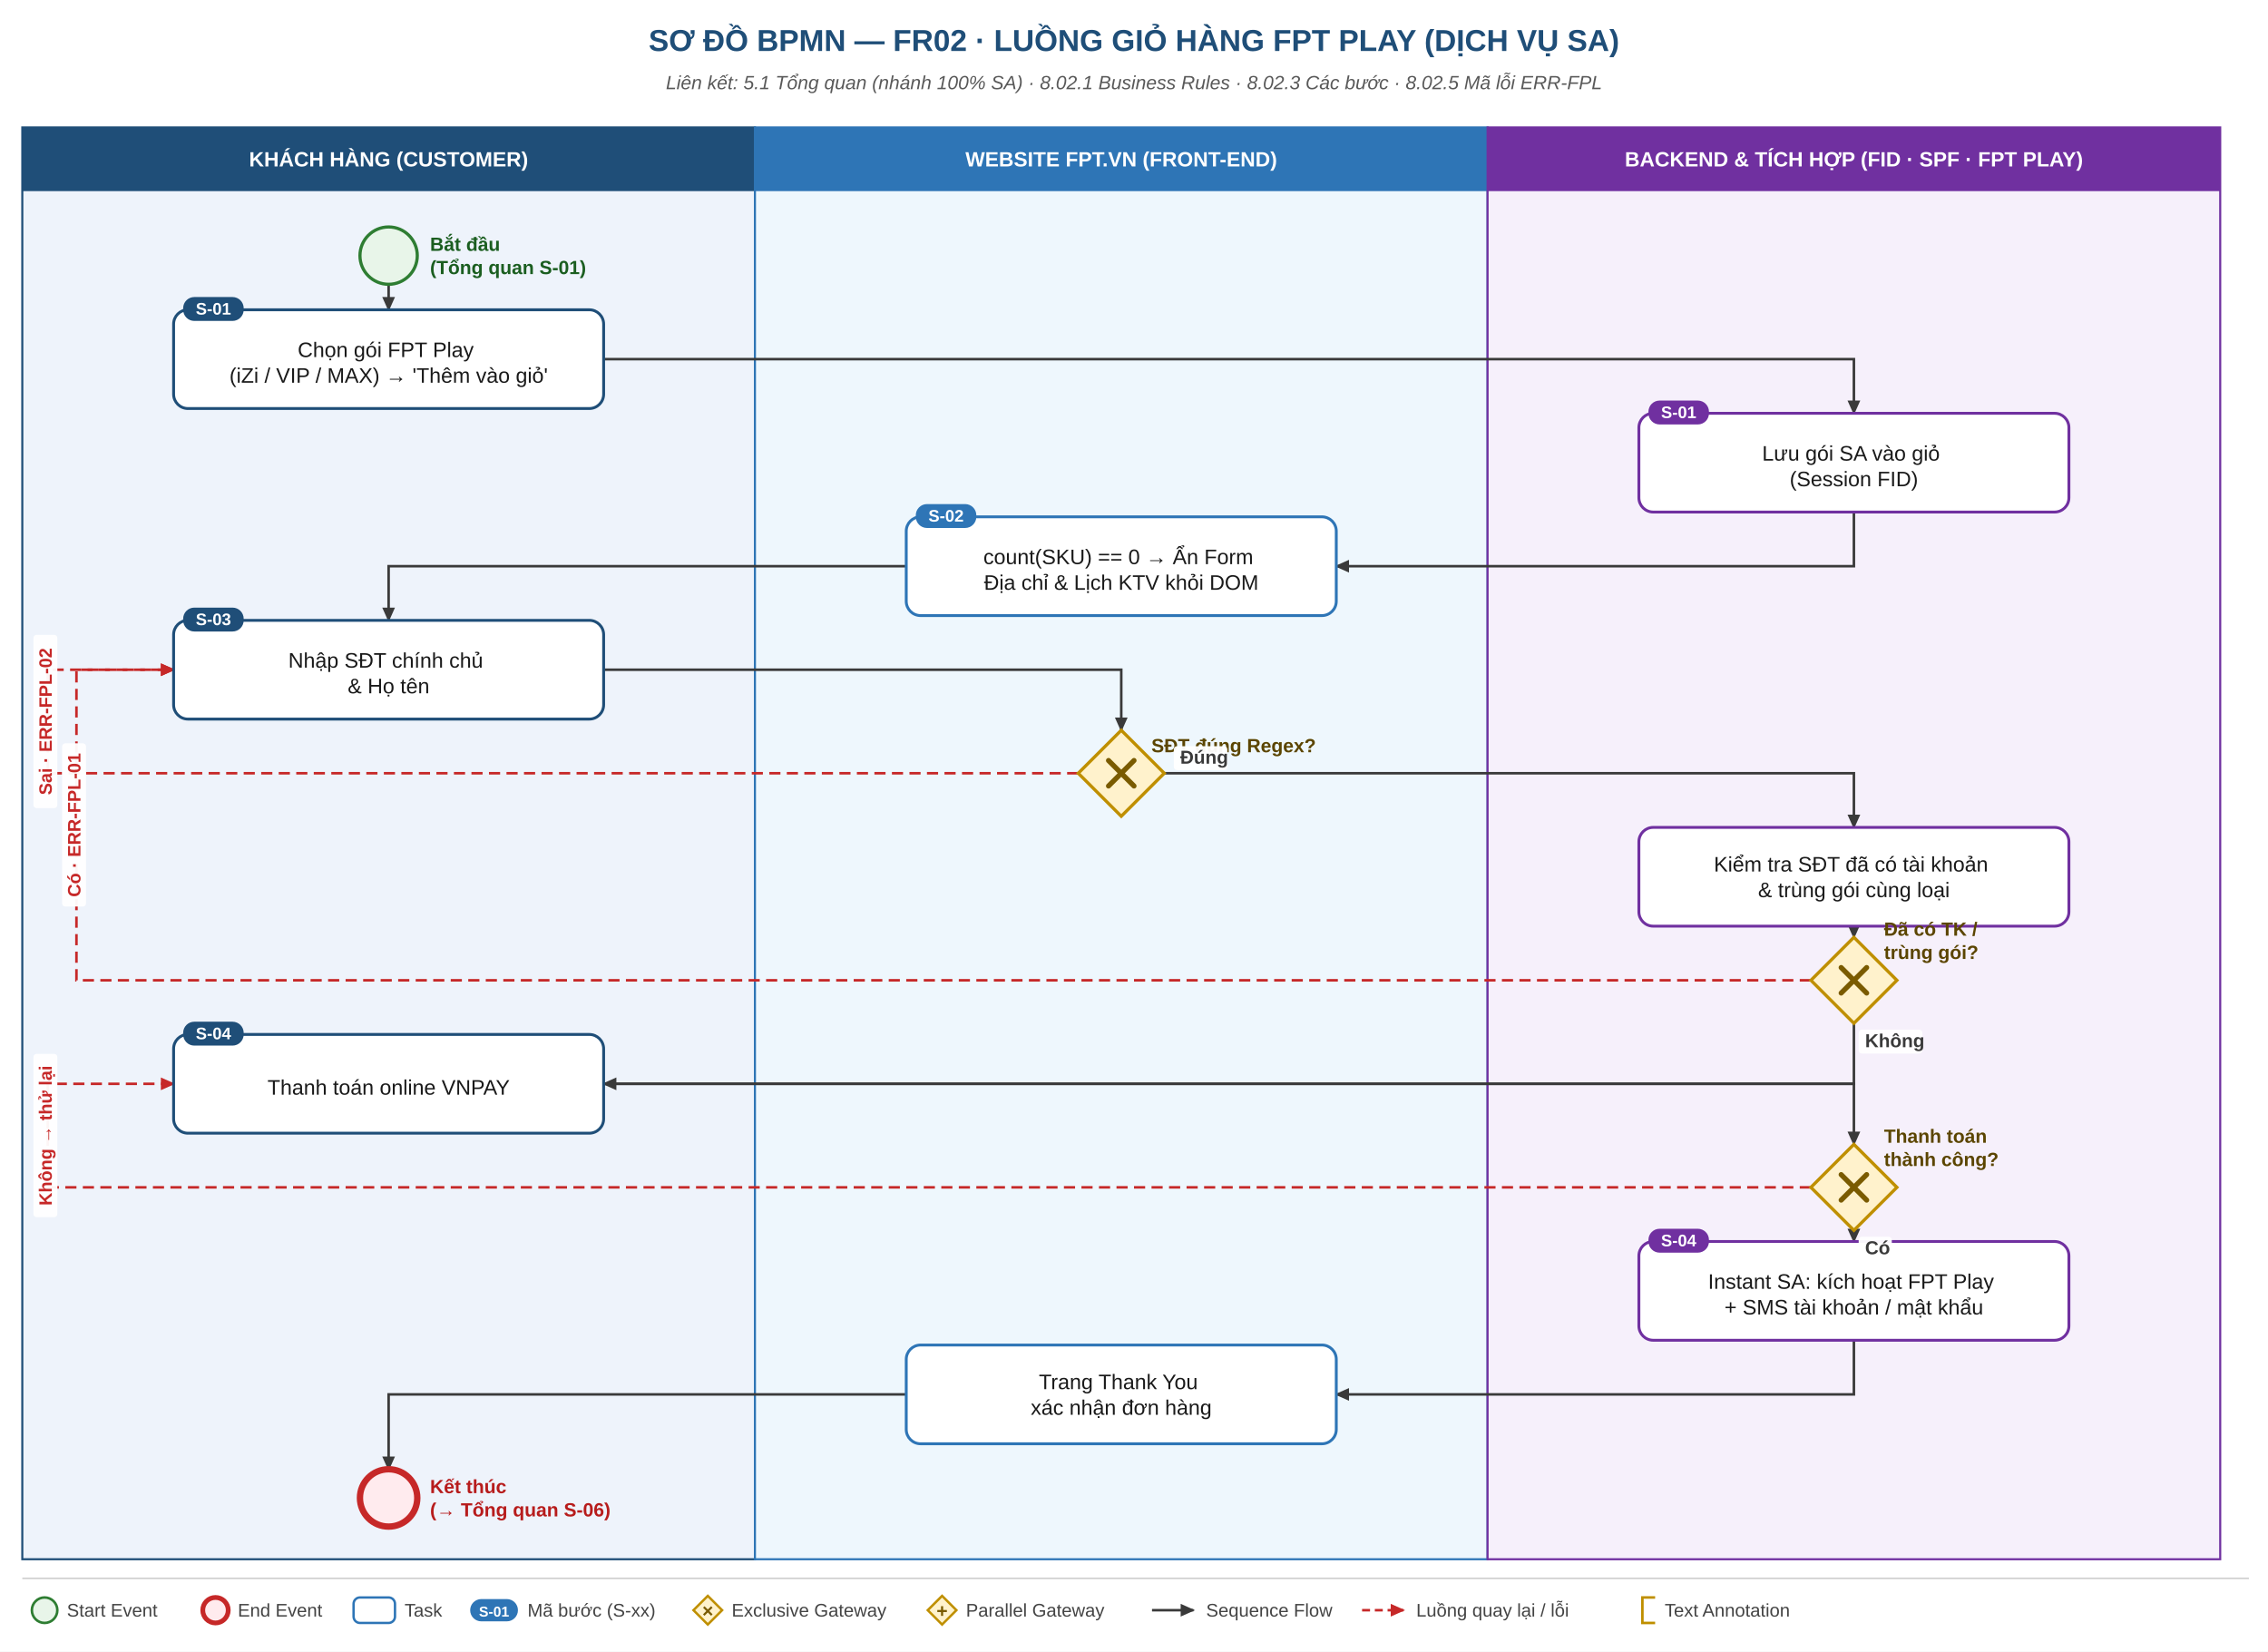
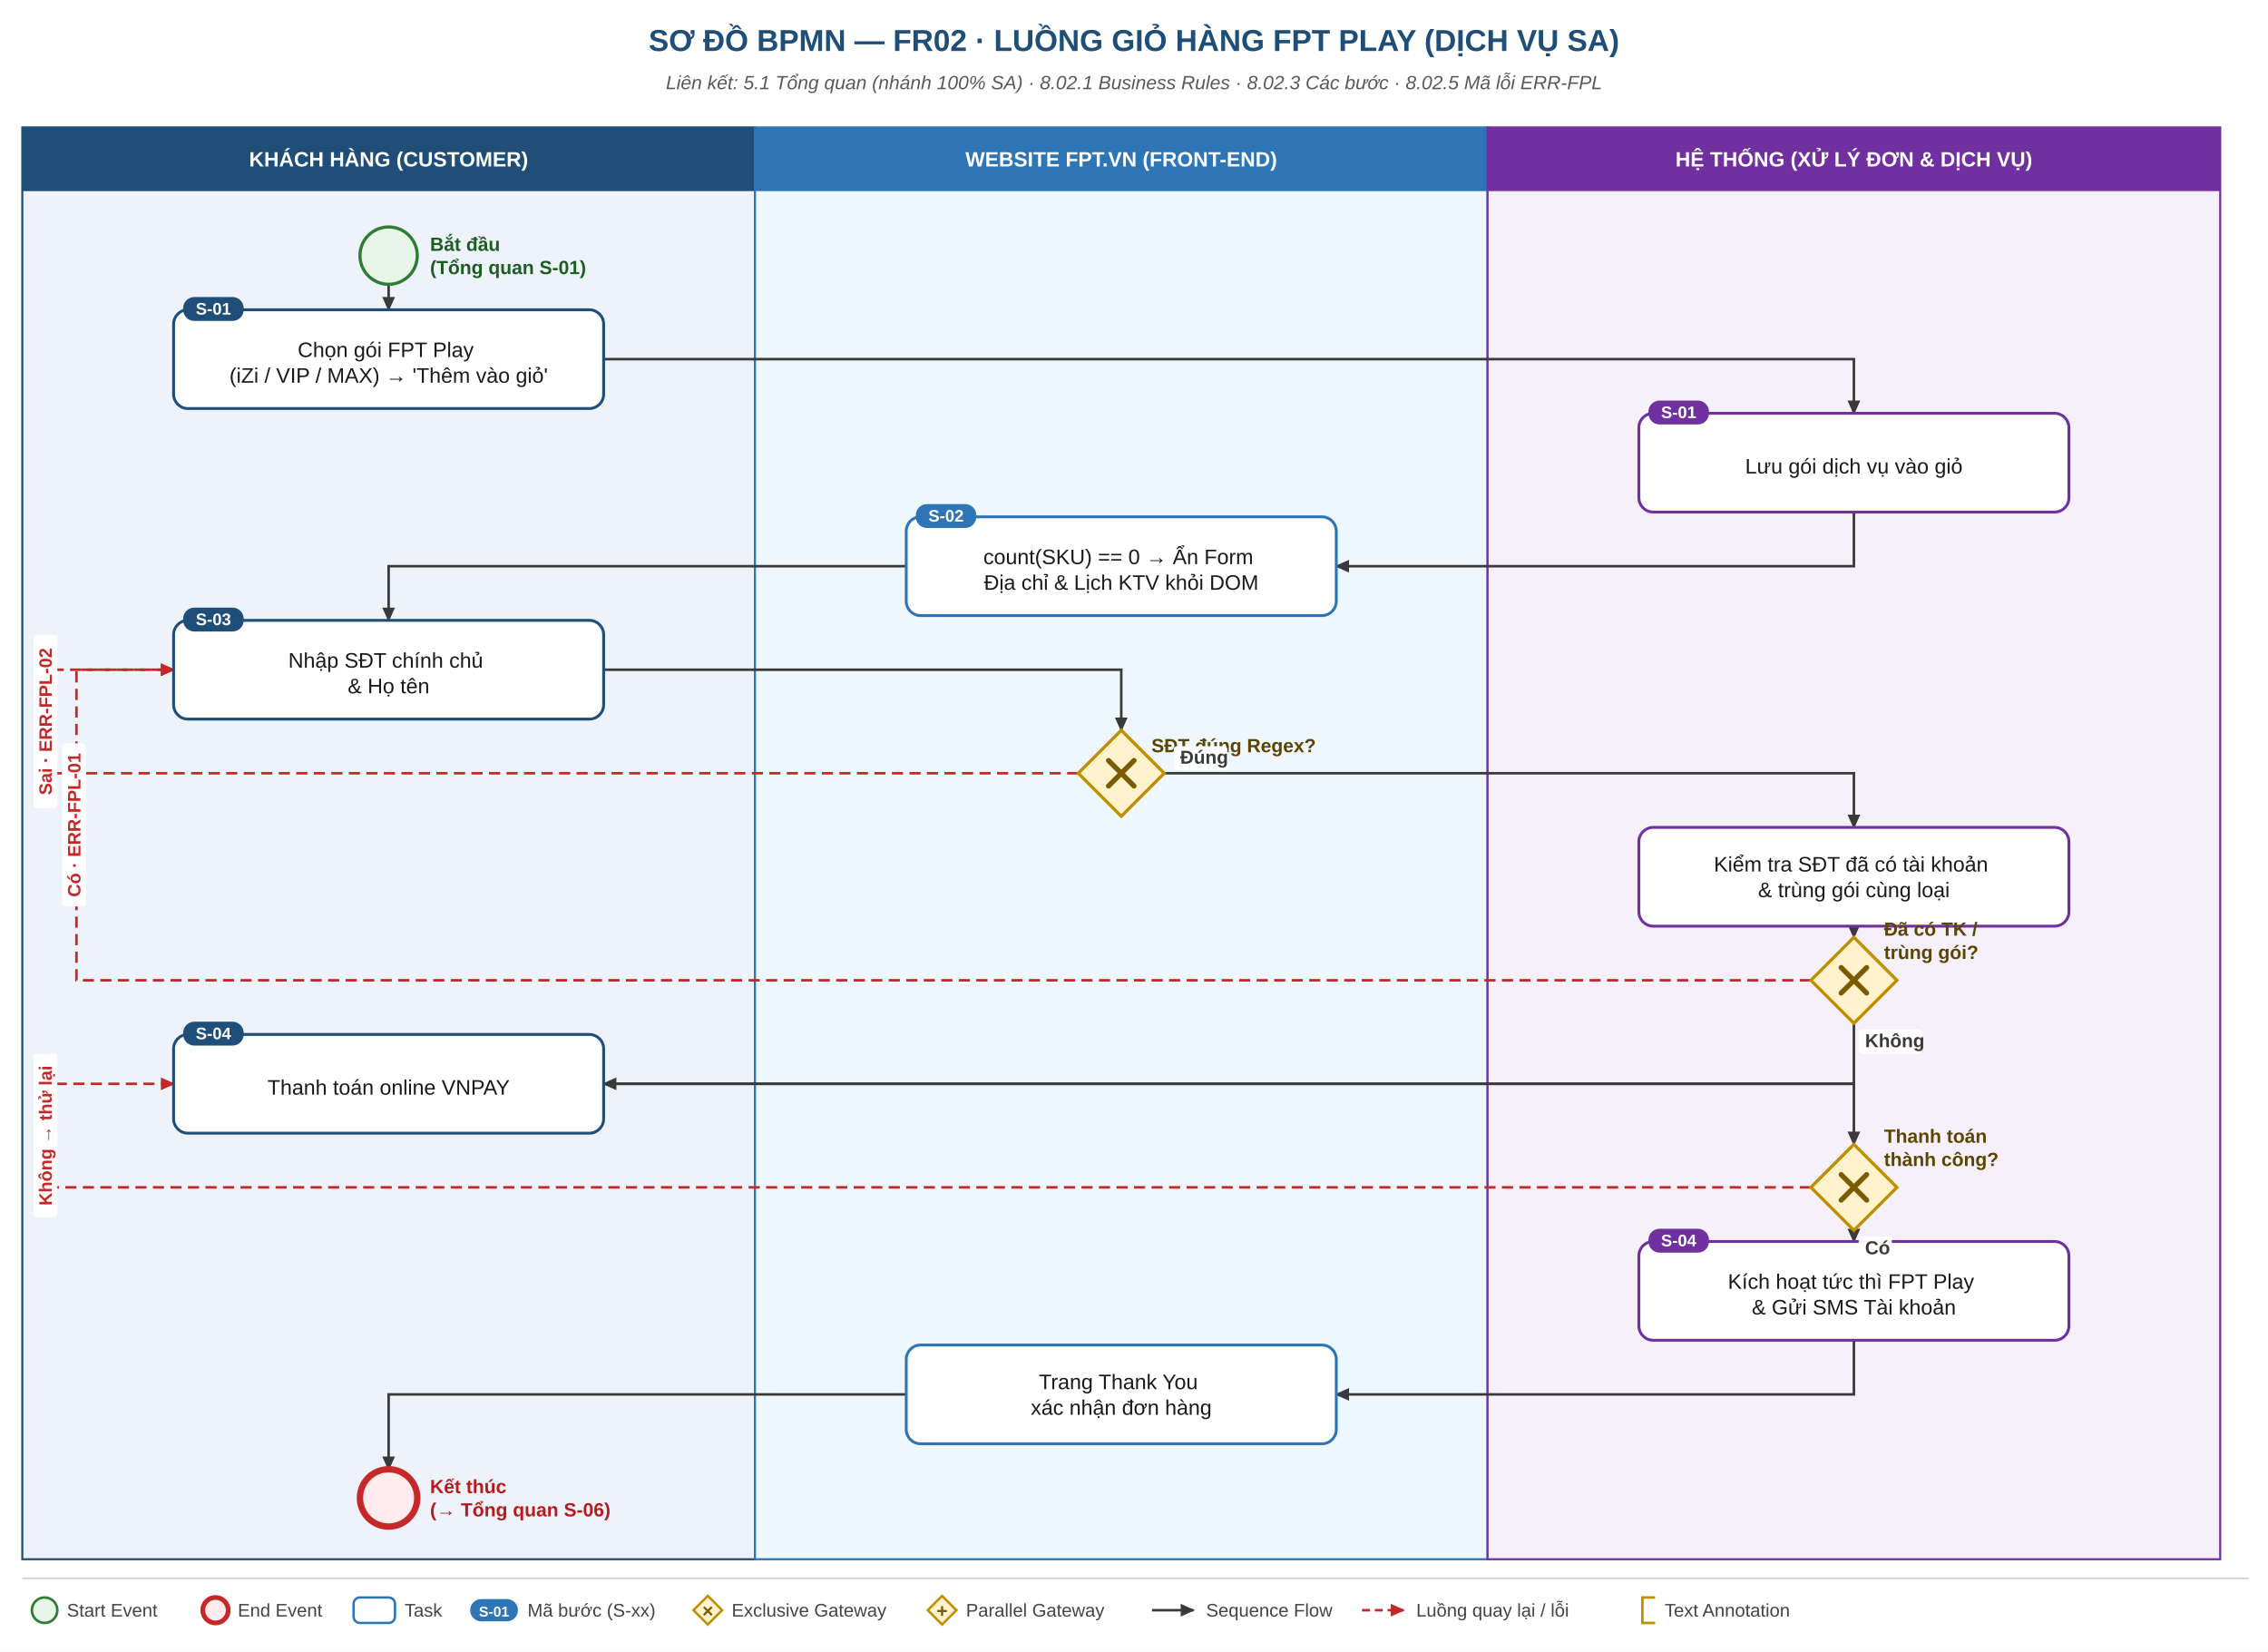
<svg xmlns="http://www.w3.org/2000/svg" width="1424" height="1037" viewBox="0 0 1424 1037" font-family="Arial, Helvetica, sans-serif">
  <rect width="1424" height="1037" fill="#ffffff" />
  <defs>
    <marker id="a" markerWidth="10" markerHeight="10" refX="8" refY="4" orient="auto" markerUnits="userSpaceOnUse">
      <path d="M0,0 L9,4 L0,8 Z" fill="#3a3a3a" />
    </marker>
    <marker id="ar" markerWidth="10" markerHeight="10" refX="8" refY="4" orient="auto" markerUnits="userSpaceOnUse">
      <path d="M0,0 L9,4 L0,8 Z" fill="#c62828" />
    </marker>
  </defs>
  <text x="712.0" y="32" font-size="19" font-weight="bold" fill="#1f4e78" text-anchor="middle">SƠ ĐỒ BPMN — FR02 · LUỒNG GIỎ HÀNG FPT PLAY (DỊCH VỤ SA)</text>
  <text x="712.0" y="56" font-size="12" fill="#595959" font-style="italic" text-anchor="middle">Liên kết: 5.1 Tổng quan (nhánh 100% SA) · 8.02.1 Business Rules · 8.02.3 Các bước · 8.02.5 Mã lỗi ERR-FPL</text>
  <rect x="14" y="80" width="460" height="899" fill="#eef3fb" stroke="#1f4e78" stroke-width="1.3" />
  <rect x="14" y="80" width="460" height="40" fill="#1f4e78" />
  <text x="244.0" y="104.5" font-size="13" font-weight="bold" fill="#fff" text-anchor="middle">KHÁCH HÀNG (CUSTOMER)</text>
  <rect x="474" y="80" width="460" height="899" fill="#eef7fd" stroke="#2e75b6" stroke-width="1.3" />
  <rect x="474" y="80" width="460" height="40" fill="#2e75b6" />
  <text x="704.0" y="104.5" font-size="13" font-weight="bold" fill="#fff" text-anchor="middle">WEBSITE FPT.VN (FRONT-END)</text>
  <rect x="934" y="80" width="460" height="899" fill="#f6f0fb" stroke="#7030a0" stroke-width="1.3" />
  <rect x="934" y="80" width="460" height="40" fill="#7030a0" />
-   <text x="1164.0" y="104.5" font-size="13" font-weight="bold" fill="#fff" text-anchor="middle">BACKEND &amp; TÍCH HỢP (FID · SPF · FPT PLAY)</text>
+   <text x="1164.0" y="104.5" font-size="13" font-weight="bold" fill="#fff" text-anchor="middle">HỆ THỐNG (XỬ LÝ ĐƠN &amp; DỊCH VỤ)</text>
  <path d="M244.0,178.5 L244.0,194.5" fill="none" stroke="#3a3a3a" stroke-width="1.6" marker-end="url(#a)" />
  <path d="M379.0,225.5 L1164.0,225.5 L1164.0,259.5" fill="none" stroke="#3a3a3a" stroke-width="1.6" marker-end="url(#a)" />
  <path d="M1164.0,321.5 L1164.0,355.5 L839.0,355.5" fill="none" stroke="#3a3a3a" stroke-width="1.6" marker-end="url(#a)" />
  <path d="M569.0,355.5 L244.0,355.5 L244.0,389.5" fill="none" stroke="#3a3a3a" stroke-width="1.6" marker-end="url(#a)" />
  <path d="M379.0,420.5 L704.0,420.5 L704.0,458.5" fill="none" stroke="#3a3a3a" stroke-width="1.6" marker-end="url(#a)" />
  <path d="M731.0,485.5 L1164.0,485.5 L1164.0,519.5" fill="none" stroke="#3a3a3a" stroke-width="1.6" marker-end="url(#a)" />
  <path d="M677.0,485.5 L30.0,485.5 L30.0,420.5 L109.0,420.5" fill="none" stroke="#c62828" stroke-width="1.6" stroke-dasharray="7,4" marker-end="url(#ar)" />
  <path d="M1164.0,581.5 L1164.0,588.5" fill="none" stroke="#3a3a3a" stroke-width="1.6" marker-end="url(#a)" />
  <path d="M1164.0,642.5 L1164.0,680.5 L379.0,680.5" fill="none" stroke="#3a3a3a" stroke-width="1.6" marker-end="url(#a)" />
  <path d="M1137.0,615.5 L48.0,615.5 L48.0,420.5 L109.0,420.5" fill="none" stroke="#c62828" stroke-width="1.6" stroke-dasharray="7,4" marker-end="url(#ar)" />
  <path d="M379.0,680.5 L1164.0,680.5 L1164.0,718.5" fill="none" stroke="#3a3a3a" stroke-width="1.6" marker-end="url(#a)" />
  <path d="M1164.0,772.5 L1164.0,779.5" fill="none" stroke="#3a3a3a" stroke-width="1.6" marker-end="url(#a)" />
  <path d="M1137.0,745.5 L30.0,745.5 L30.0,680.5 L109.0,680.5" fill="none" stroke="#c62828" stroke-width="1.6" stroke-dasharray="7,4" marker-end="url(#ar)" />
  <path d="M1164.0,841.5 L1164.0,875.5 L839.0,875.5" fill="none" stroke="#3a3a3a" stroke-width="1.6" marker-end="url(#a)" />
  <path d="M569.0,875.5 L244.0,875.5 L244.0,922.5" fill="none" stroke="#3a3a3a" stroke-width="1.6" marker-end="url(#a)" />
  <circle cx="244.0" cy="160.5" r="18" fill="#e8f5e9" stroke="#2e7d32" stroke-width="2" />
  <text x="270.0" y="157.5" font-size="12" fill="#1b5e20" font-weight="bold" text-anchor="start">
    <tspan x="270.0" dy="0.0">Bắt đầu</tspan>
    <tspan x="270.0" dy="14.6">(Tổng quan S-01)</tspan>
  </text>
  <rect x="109.0" y="194.5" width="270" height="62" rx="9" fill="#ffffff" stroke="#1f4e78" stroke-width="1.8" />
  <text x="244.0" y="224.2" font-size="13.2" fill="#1a1a1a" font-weight="normal" text-anchor="middle">
    <tspan x="244.0" dy="0.0">Chọn gói FPT Play</tspan>
    <tspan x="244.0" dy="16.1">(iZi / VIP / MAX) → 'Thêm vào giỏ'</tspan>
  </text>
  <rect x="115.0" y="186.5" width="38" height="15" rx="7" fill="#1f4e78" />
  <text x="134.0" y="197.5" font-size="10.5" font-weight="bold" fill="#fff" text-anchor="middle">S-01</text>
  <rect x="1029.0" y="259.5" width="270" height="62" rx="9" fill="#ffffff" stroke="#7030a0" stroke-width="1.8" />
-   <text x="1164.0" y="289.2" font-size="13.2" fill="#1a1a1a" font-weight="normal" text-anchor="middle">
-     <tspan x="1164.0" dy="0.0">Lưu gói SA vào giỏ</tspan>
-     <tspan x="1164.0" dy="16.1">(Session FID)</tspan>
+   <text x="1164.0" y="297.3" font-size="13.2" fill="#1a1a1a" font-weight="normal" text-anchor="middle">
+     <tspan x="1164.0" dy="0.0">Lưu gói dịch vụ vào giỏ</tspan>
  </text>
  <rect x="1035.0" y="251.5" width="38" height="15" rx="7" fill="#7030a0" />
  <text x="1054.0" y="262.5" font-size="10.5" font-weight="bold" fill="#fff" text-anchor="middle">S-01</text>
  <rect x="569.0" y="324.5" width="270" height="62" rx="9" fill="#ffffff" stroke="#2e75b6" stroke-width="1.8" />
  <text x="704.0" y="354.2" font-size="13.2" fill="#1a1a1a" font-weight="normal" text-anchor="middle">
    <tspan x="704.0" dy="0.0">count(SKU) == 0 → Ẩn Form</tspan>
    <tspan x="704.0" dy="16.1">Địa chỉ &amp; Lịch KTV khỏi DOM</tspan>
  </text>
  <rect x="575.0" y="316.5" width="38" height="15" rx="7" fill="#2e75b6" />
  <text x="594.0" y="327.5" font-size="10.5" font-weight="bold" fill="#fff" text-anchor="middle">S-02</text>
  <rect x="109.0" y="389.5" width="270" height="62" rx="9" fill="#ffffff" stroke="#1f4e78" stroke-width="1.8" />
  <text x="244.0" y="419.2" font-size="13.2" fill="#1a1a1a" font-weight="normal" text-anchor="middle">
    <tspan x="244.0" dy="0.0">Nhập SĐT chính chủ</tspan>
    <tspan x="244.0" dy="16.1">&amp; Họ tên</tspan>
  </text>
  <rect x="115.0" y="381.5" width="38" height="15" rx="7" fill="#1f4e78" />
  <text x="134.0" y="392.5" font-size="10.5" font-weight="bold" fill="#fff" text-anchor="middle">S-03</text>
  <polygon points="704.0,458.5 731.0,485.5 704.0,512.5 677.0,485.5" fill="#fff2cc" stroke="#bf8f00" stroke-width="2" />
  <path d="M696.0,477.5 L712.0,493.5 M712.0,477.5 L696.0,493.5" stroke="#7a5b00" stroke-width="3.2" stroke-linecap="round" />
  <text x="722.9" y="472.3" font-size="12" fill="#5b4500" font-weight="bold" text-anchor="start">
    <tspan x="722.9" dy="0.0">SĐT đúng Regex?</tspan>
  </text>
  <rect x="1029.0" y="519.5" width="270" height="62" rx="9" fill="#ffffff" stroke="#7030a0" stroke-width="1.8" />
  <text x="1164.0" y="547.2" font-size="13.2" fill="#1a1a1a" font-weight="normal" text-anchor="middle">
    <tspan x="1164.0" dy="0.0">Kiểm tra SĐT đã có tài khoản</tspan>
    <tspan x="1164.0" dy="16.1">&amp; trùng gói cùng loại</tspan>
  </text>
  <polygon points="1164.0,588.5 1191.0,615.5 1164.0,642.5 1137.0,615.5" fill="#fff2cc" stroke="#bf8f00" stroke-width="2" />
  <path d="M1156.0,607.5 L1172.0,623.5 M1172.0,607.5 L1156.0,623.5" stroke="#7a5b00" stroke-width="3.2" stroke-linecap="round" />
  <text x="1182.9" y="587.5" font-size="12" fill="#5b4500" font-weight="bold" text-anchor="start">
    <tspan x="1182.9" dy="0.0">Đã có TK /</tspan>
    <tspan x="1182.9" dy="14.6">trùng gói?</tspan>
  </text>
  <rect x="109.0" y="649.5" width="270" height="62" rx="9" fill="#ffffff" stroke="#1f4e78" stroke-width="1.8" />
  <text x="244.0" y="687.3" font-size="13.2" fill="#1a1a1a" font-weight="normal" text-anchor="middle">
    <tspan x="244.0" dy="0.0">Thanh toán online VNPAY</tspan>
  </text>
  <rect x="115.0" y="641.5" width="38" height="15" rx="7" fill="#1f4e78" />
  <text x="134.0" y="652.5" font-size="10.5" font-weight="bold" fill="#fff" text-anchor="middle">S-04</text>
  <polygon points="1164.0,718.5 1191.0,745.5 1164.0,772.5 1137.0,745.5" fill="#fff2cc" stroke="#bf8f00" stroke-width="2" />
  <path d="M1156.0,737.5 L1172.0,753.5 M1172.0,737.5 L1156.0,753.5" stroke="#7a5b00" stroke-width="3.2" stroke-linecap="round" />
  <text x="1182.9" y="717.5" font-size="12" fill="#5b4500" font-weight="bold" text-anchor="start">
    <tspan x="1182.9" dy="0.0">Thanh toán</tspan>
    <tspan x="1182.9" dy="14.6">thành công?</tspan>
  </text>
  <rect x="1029.0" y="779.5" width="270" height="62" rx="9" fill="#ffffff" stroke="#7030a0" stroke-width="1.8" />
  <text x="1164.0" y="809.2" font-size="13.2" fill="#1a1a1a" font-weight="normal" text-anchor="middle">
-     <tspan x="1164.0" dy="0.0">Instant SA: kích hoạt FPT Play</tspan>
-     <tspan x="1164.0" dy="16.1">+ SMS tài khoản / mật khẩu</tspan>
+     <tspan x="1164.0" dy="0.0">Kích hoạt tức thì FPT Play</tspan>
+     <tspan x="1164.0" dy="16.1">&amp; Gửi SMS Tài khoản</tspan>
  </text>
  <rect x="1035.0" y="771.5" width="38" height="15" rx="7" fill="#7030a0" />
  <text x="1054.0" y="782.5" font-size="10.5" font-weight="bold" fill="#fff" text-anchor="middle">S-04</text>
  <rect x="569.0" y="844.5" width="270" height="62" rx="9" fill="#ffffff" stroke="#2e75b6" stroke-width="1.8" />
  <text x="704.0" y="872.2" font-size="13.2" fill="#1a1a1a" font-weight="normal" text-anchor="middle">
    <tspan x="704.0" dy="0.0">Trang Thank You</tspan>
    <tspan x="704.0" dy="16.1">xác nhận đơn hàng</tspan>
  </text>
  <circle cx="244.0" cy="940.5" r="18" fill="#ffebee" stroke="#c62828" stroke-width="4" />
  <text x="270.0" y="937.5" font-size="12" fill="#b71c1c" font-weight="bold" text-anchor="start">
    <tspan x="270.0" dy="0.0">Kết thúc</tspan>
    <tspan x="270.0" dy="14.6">(→ Tổng quan S-06)</tspan>
  </text>
  <rect x="737.0" y="468.5" width="33.6" height="15" fill="#ffffff" opacity="0.95" rx="2" />
  <text x="741.0" y="479.5" font-size="11.8" font-weight="bold" fill="#3a3a3a" text-anchor="start">Đúng</text>
  <g transform="rotate(-90 30.0 453.0)">
    <rect x="-24.4" y="444.0" width="108.8" height="15" fill="#fff" opacity="0.95" rx="2" />
    <text x="30.0" y="455.5" font-size="11.3" font-weight="bold" fill="#c62828" text-anchor="middle">Sai · ERR-FPL-02</text>
  </g>
  <rect x="1167.0" y="646.5" width="40.0" height="15" fill="#ffffff" opacity="0.95" rx="2" />
  <text x="1171.0" y="657.5" font-size="11.8" font-weight="bold" fill="#3a3a3a" text-anchor="start">Không</text>
  <g transform="rotate(-90 48.0 518.0)">
    <rect x="-3.2" y="509.0" width="102.5" height="15" fill="#fff" opacity="0.95" rx="2" />
    <text x="48.0" y="520.5" font-size="11.3" font-weight="bold" fill="#c62828" text-anchor="middle">Có · ERR-FPL-01</text>
  </g>
  <rect x="1167.0" y="776.5" width="20.8" height="15" fill="#ffffff" opacity="0.95" rx="2" />
  <text x="1171.0" y="787.5" font-size="11.8" font-weight="bold" fill="#3a3a3a" text-anchor="start">Có</text>
  <g transform="rotate(-90 30.0 713.0)">
    <rect x="-21.2" y="704.0" width="102.5" height="15" fill="#fff" opacity="0.95" rx="2" />
    <text x="30.0" y="715.5" font-size="11.3" font-weight="bold" fill="#c62828" text-anchor="middle">Không → thử lại</text>
  </g>
  <line x1="14" y1="991.0" x2="1412" y2="991.0" stroke="#d0d0d0" />
  <circle cx="28" cy="1011.0" r="8" fill="#e8f5e9" stroke="#2e7d32" stroke-width="1.6" />
  <text x="42" y="1015.0" font-size="11.5" fill="#444">Start Event</text>
  <circle cx="135.3" cy="1011.0" r="8" fill="#ffebee" stroke="#c62828" stroke-width="3" />
  <text x="149.3" y="1015.0" font-size="11.5" fill="#444">End Event</text>
  <rect x="222.0" y="1003.0" width="26" height="16" rx="4" fill="#fff" stroke="#2e75b6" stroke-width="1.5" />
  <text x="254.0" y="1015.0" font-size="11.5" fill="#444">Task</text>
  <rect x="295.2" y="1004.0" width="30" height="14" rx="7" fill="#2e75b6" />
  <text x="310.2" y="1015.0" font-size="9" font-weight="bold" fill="#fff" text-anchor="middle">S-01</text>
  <text x="331.2" y="1015.0" font-size="11.5" fill="#444">Mã bước (S-xx)</text>
  <polygon points="444.4,1002.0 453.4,1011.0 444.4,1020.0 435.4,1011.0" fill="#fff2cc" stroke="#bf8f00" stroke-width="1.5" />
  <text x="444.4" y="1015.5" font-size="12" font-weight="bold" fill="#7a5b00" text-anchor="middle">×</text>
  <text x="459.4" y="1015.0" font-size="11.5" fill="#444">Exclusive Gateway</text>
  <polygon points="591.5,1002.0 600.5,1011.0 591.5,1020.0 582.5,1011.0" fill="#fff2cc" stroke="#bf8f00" stroke-width="1.5" />
  <text x="591.5" y="1015.5" font-size="12" font-weight="bold" fill="#7a5b00" text-anchor="middle">+</text>
  <text x="606.5" y="1015.0" font-size="11.5" fill="#444">Parallel Gateway</text>
  <path d="M723.3,1011.0 L749.3,1011.0" stroke="#3a3a3a" stroke-width="1.6" marker-end="url(#a)" />
  <text x="757.3" y="1015.0" font-size="11.5" fill="#444">Sequence Flow</text>
  <path d="M855.2,1011.0 L881.2,1011.0" stroke="#c62828" stroke-width="1.6" stroke-dasharray="5,3" marker-end="url(#ar)" />
  <text x="889.2" y="1015.0" font-size="11.5" fill="#444">Luồng quay lại / lỗi</text>
  <path d="M1039.2,1003.0 L1031.2,1003.0 L1031.2,1019.0 L1039.2,1019.0" fill="none" stroke="#bf8f00" stroke-width="1.6" />
  <text x="1045.2" y="1015.0" font-size="11.5" fill="#444">Text Annotation</text>
</svg>
